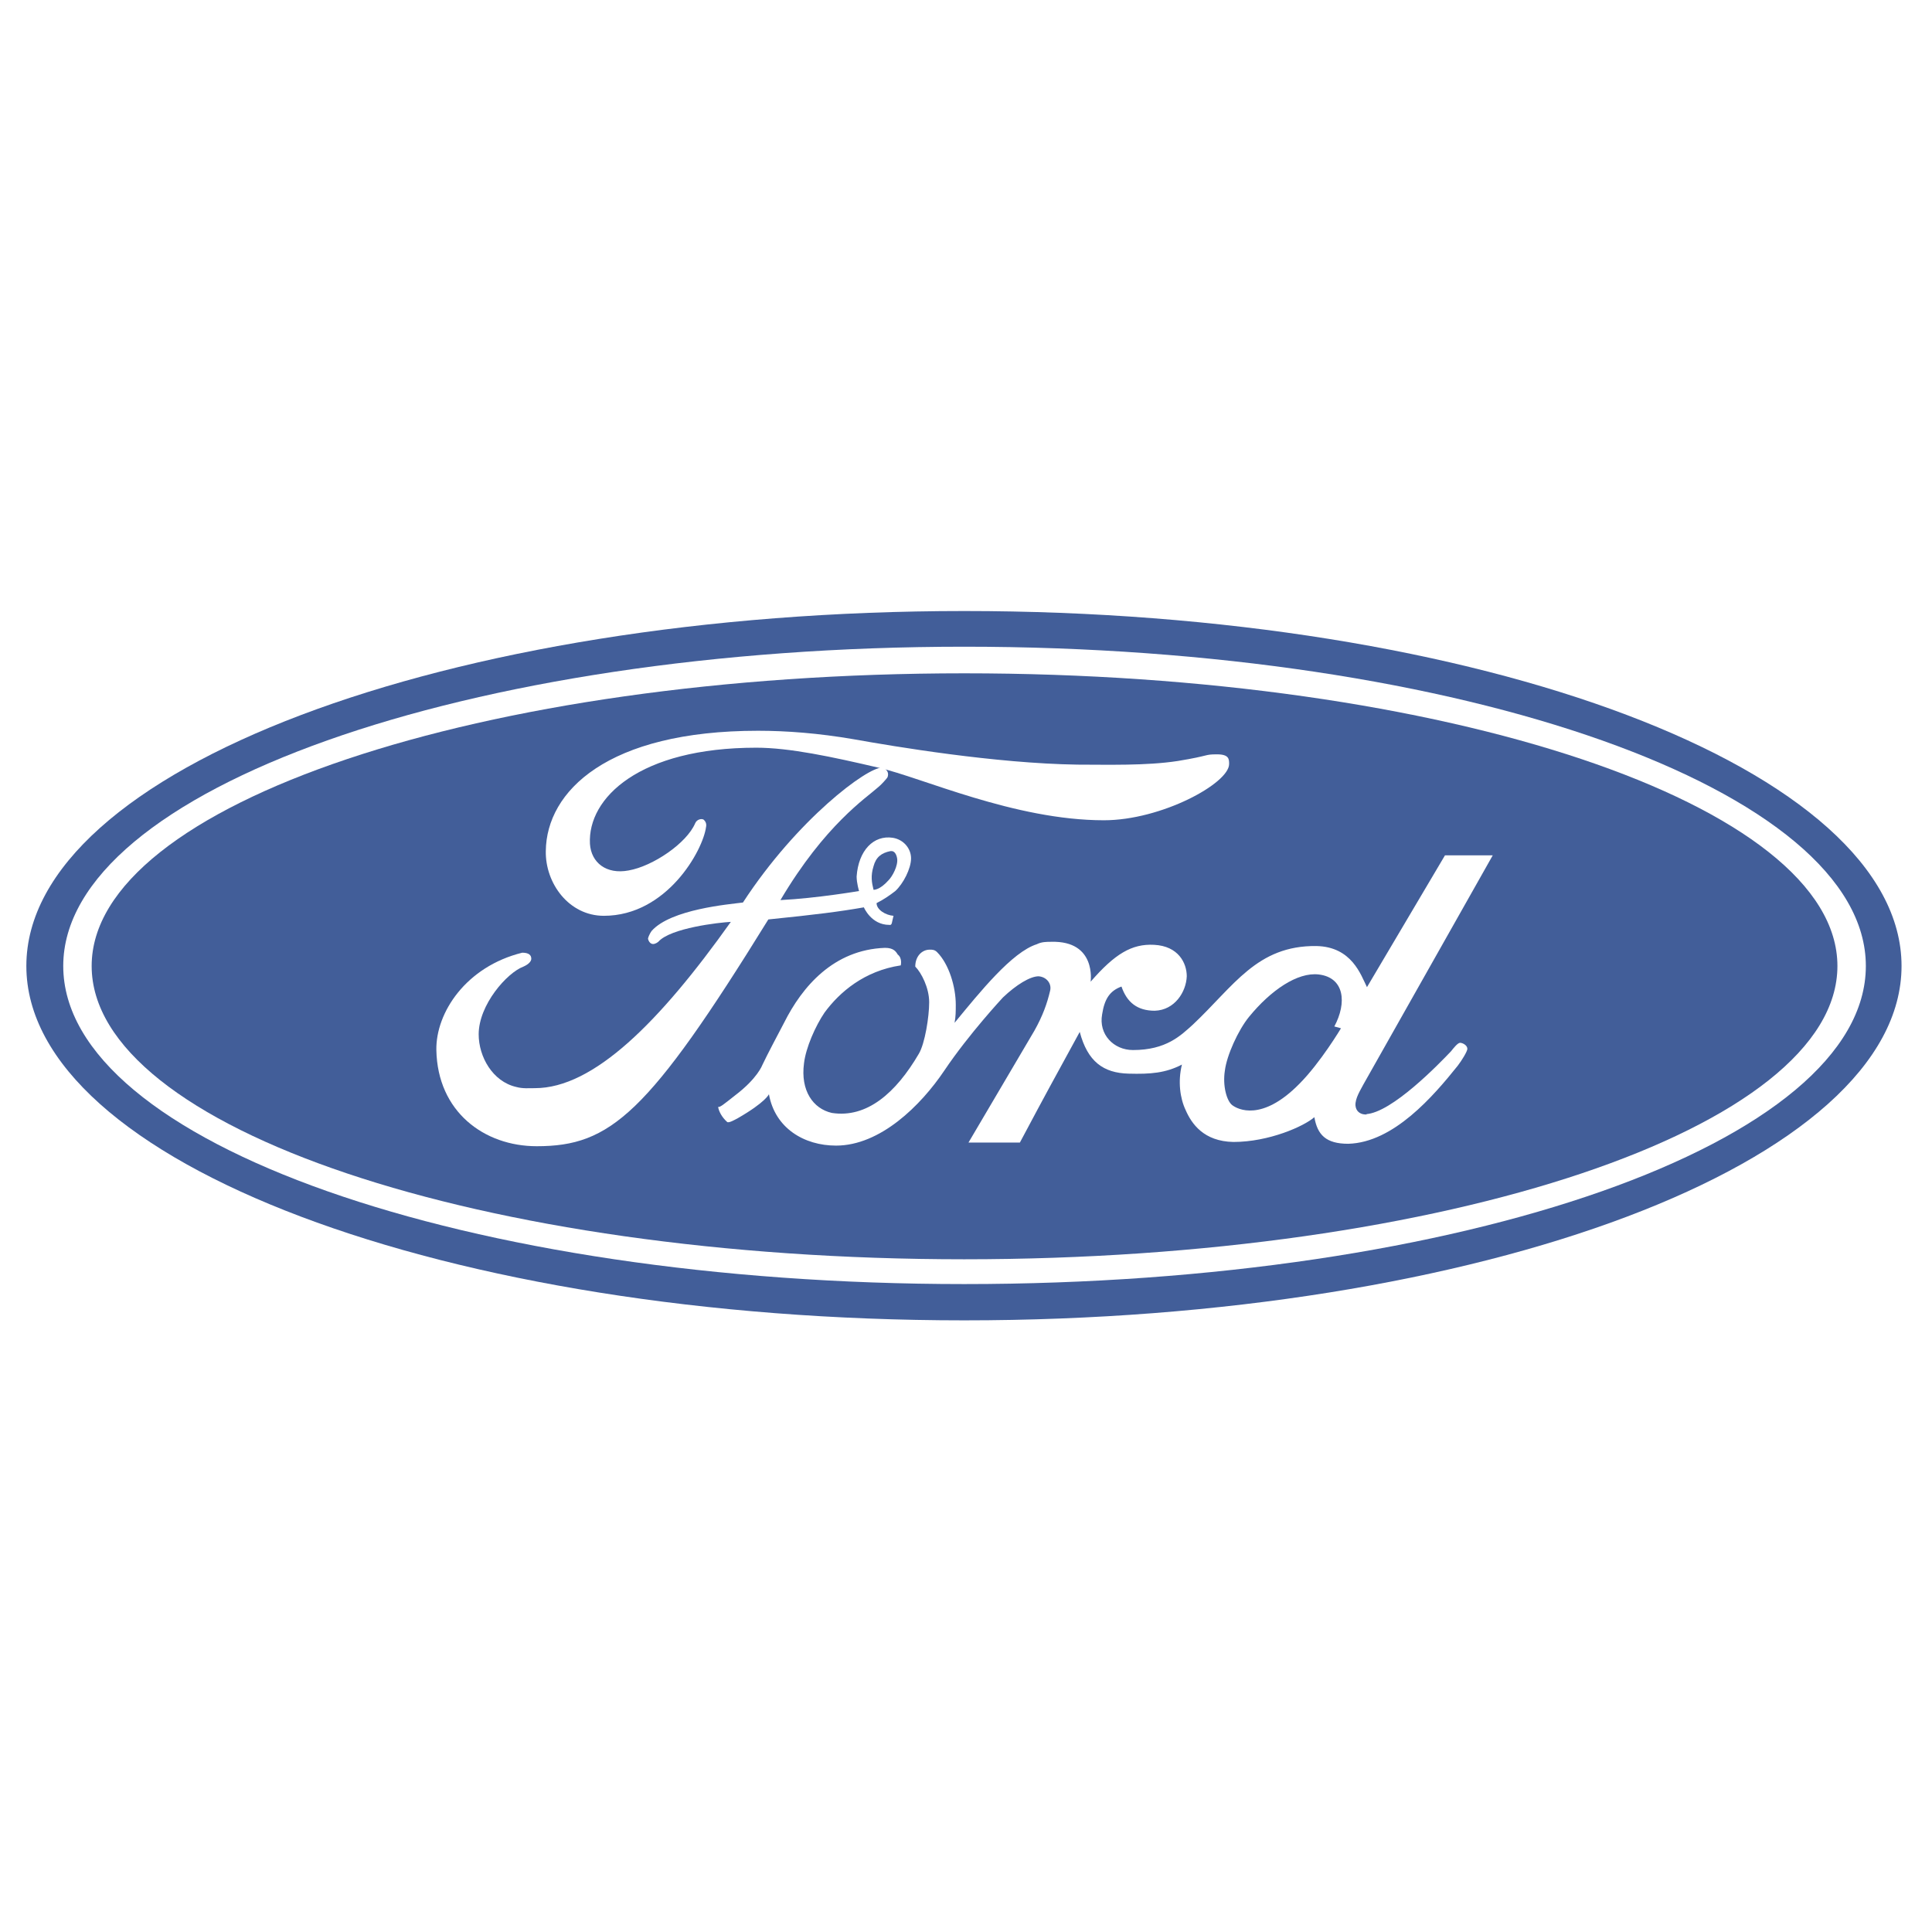
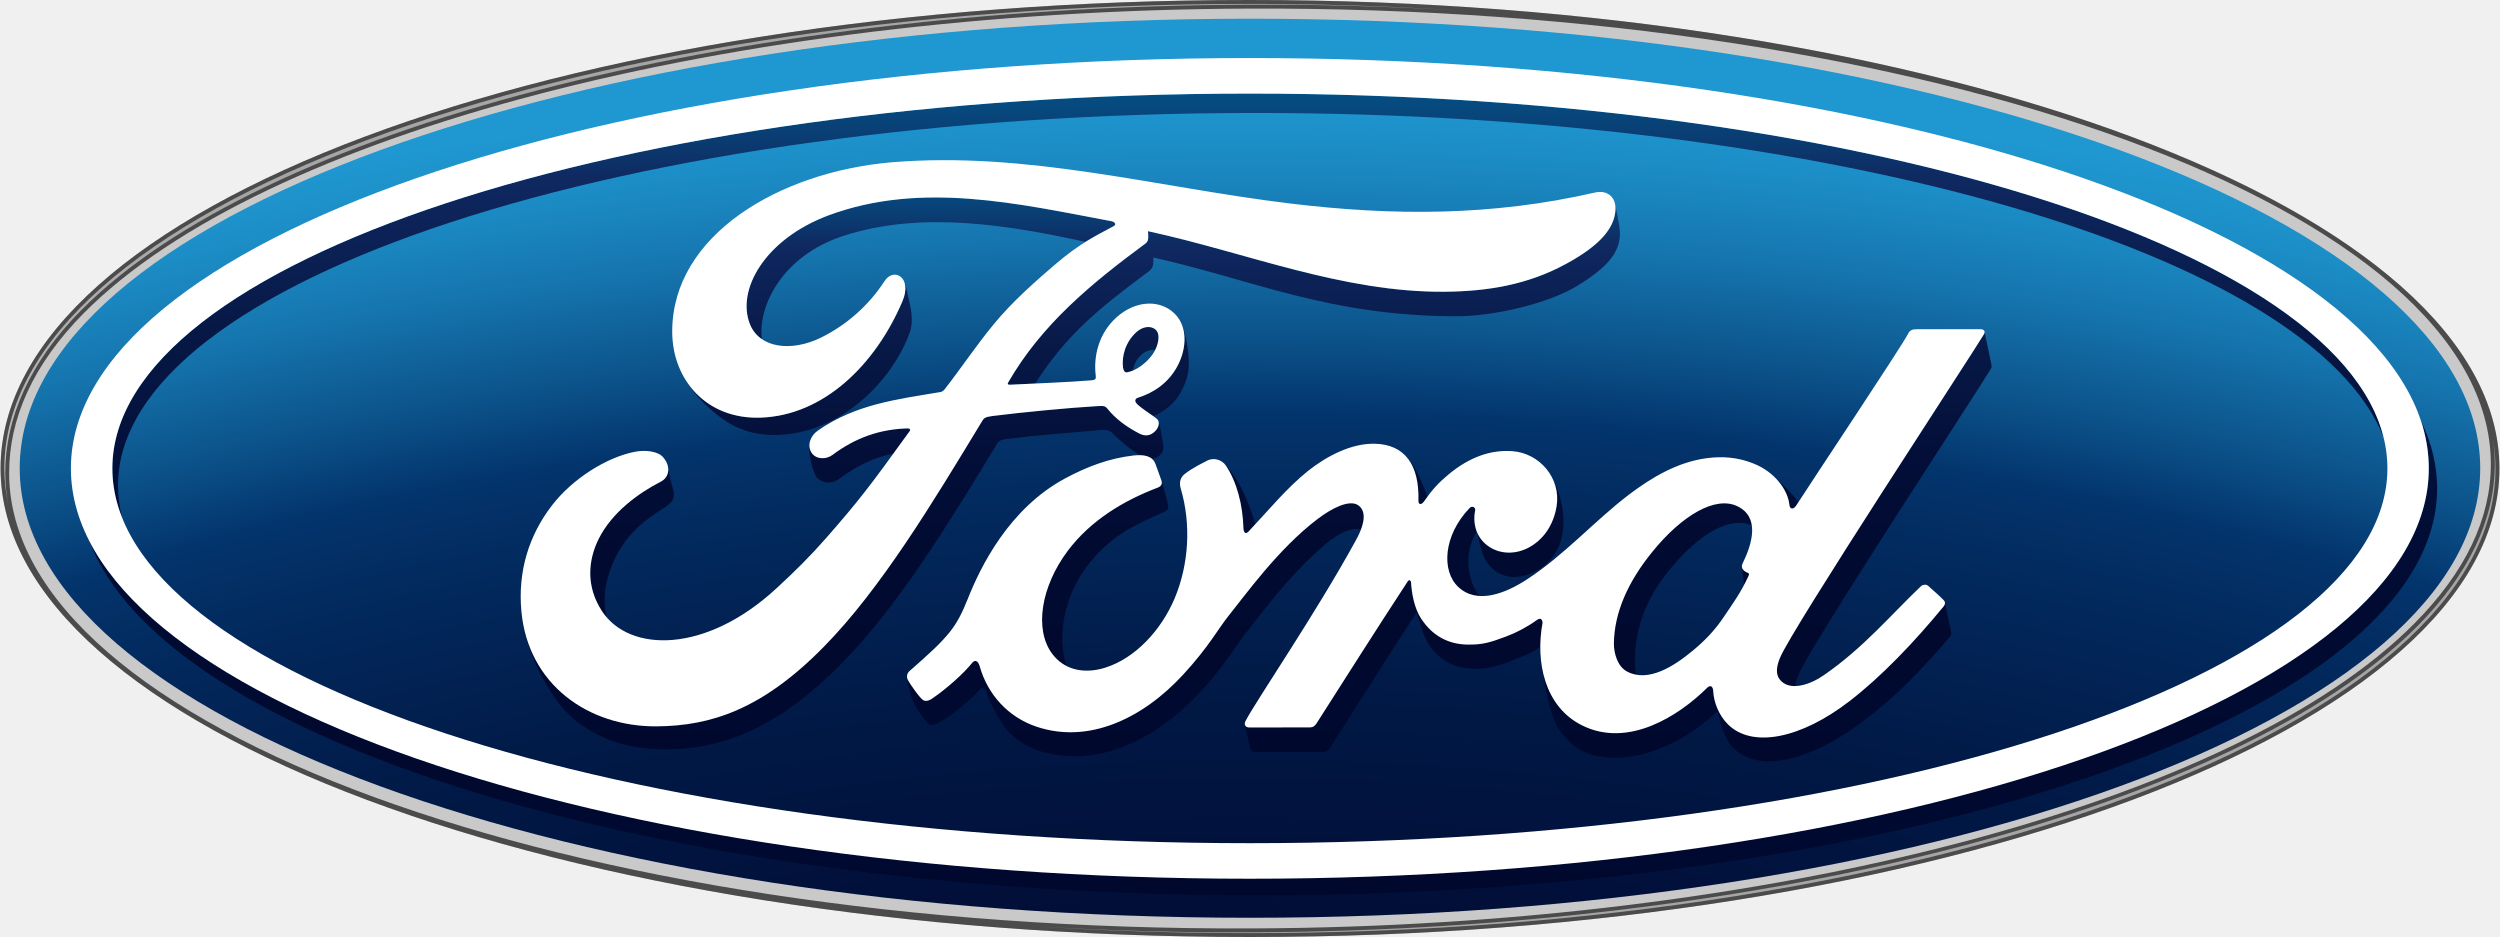
- <svg xmlns="http://www.w3.org/2000/svg" width="2500" height="2500" viewBox="0 0 192.756 192.756" id="ford">
-   <g fill-rule="evenodd" clip-rule="evenodd">
-     <path fill="#fff" d="M0 0h192.756v192.756H0V0z" />
-     <path fill="#425e99" d="M96.203 131.732c51.643 0 93.514-15.808 93.514-35.355 0-19.547-41.871-35.415-93.514-35.415-51.703 0-93.574 15.868-93.574 35.415 0 19.548 41.871 35.355 93.574 35.355z" />
-     <path fill="#fff" d="M96.203 128.112c-49.592 0-89.893-14.118-89.893-31.735 0-17.556 40.301-31.855 89.893-31.855 49.713 0 89.953 14.299 89.953 31.855 0 17.617-40.24 31.735-89.953 31.735z" />
-     <path fill="#425e99" d="M96.203 125.639c48.084 0 87.117-13.092 87.117-29.262 0-16.108-39.033-29.2-87.117-29.2-48.144 0-87.058 13.092-87.058 29.2.001 16.17 38.914 29.262 87.058 29.262z" />
-     <path fill="#fff" d="M119.01 102.229c4.102-3.861 6.393-7.903 12.307-7.843 3.559.06 4.463 2.896 5.066 4.103l7.783-13.152h4.766l-12.91 22.866c-.242.482-.846 1.387-.785 2.111.123 1.146 1.57.845 1.027.845 2.594-.121 7.359-5.068 8.506-6.274.24-.303.664-.845.904-.845.242 0 .725.241.725.603 0 .242-.543 1.146-.965 1.689-2.414 3.017-6.395 7.662-10.92 7.783-2.232 0-3.078-.905-3.379-2.654-1.025.904-4.525 2.473-8.084 2.473-2.957-.06-4.164-1.81-4.766-3.197-.543-1.146-.785-2.835-.363-4.524-1.629.845-3.137.965-5.309.905-2.535-.061-4.104-1.207-4.887-4.164-2.896 5.31-3.018 5.49-5.973 11.041h-5.128l6.576-11.161c.846-1.509 1.268-2.715 1.568-3.981.182-.725-.361-1.389-1.146-1.448-.844 0-2.23.845-3.559 2.111 0 0-3.378 3.62-5.852 7.3-2.354 3.5-6.395 7.481-10.799 7.481-3.198 0-6.094-1.749-6.697-5.128 0 0-.302.784-3.138 2.413-.241.12-.844.482-1.024.362-.544-.482-.845-1.086-.906-1.509.181.061.543-.241 1.689-1.146 2.232-1.689 2.715-3.018 2.715-3.018.542-1.146 1.509-2.956 2.172-4.223 1.811-3.62 4.947-7.3 10.075-7.481.845 0 1.086.362 1.267.664.482.362.302 1.086.302 1.086-3.62.543-6.093 2.654-7.602 4.706-.904 1.327-1.87 3.499-2.051 5.067-.362 2.715.905 4.524 2.775 4.947 3.499.543 6.395-1.991 8.688-5.912.604-1.026 1.026-3.681 1.026-5.129s-.785-2.956-1.388-3.56c0-1.025.663-1.689 1.447-1.689.241 0 .483 0 .724.241 1.207 1.207 1.871 3.5 1.871 5.249 0 .604 0 1.207-.121 1.811 2.534-3.077 5.731-7.059 8.206-7.843.482-.241.965-.241 1.447-.241 4.525-.121 3.922 3.982 3.922 3.982 2.412-2.775 4.102-3.801 6.334-3.681 2.414.121 3.258 1.811 3.258 3.138-.061 1.568-1.205 3.378-3.195 3.438-1.752 0-2.777-.845-3.32-2.413-1.146.423-1.688 1.207-1.93 2.775-.363 1.991 1.146 3.56 3.076 3.56 3.319.001 4.768-1.448 5.975-2.534zM122.629 76.227c0 1.931-6.758 5.611-12.49 5.611-8.928 0-18.219-4.284-22.501-5.249-4.646-1.086-8.869-1.991-12.188-1.991-11.644 0-16.833 5.008-16.591 9.593.121 1.87 1.628 3.077 3.861 2.654 2.414-.422 5.792-2.715 6.637-4.706.181-.422.664-.483.845-.362.362.302.241.724.241.724-.302 2.353-3.922 8.869-10.196 8.869-3.499 0-5.852-3.258-5.792-6.456.06-5.973 6.154-12.006 21.176-12.006 2.835 0 6.033.241 9.533.845 4.041.724 14.116 2.413 22.321 2.534 3.018 0 6.879.121 10.016-.362 3.318-.543 2.594-.664 3.922-.664 1.206 0 1.206.483 1.206.966z" />
-     <path fill="#425e99" d="M131.559 97.222c-2.113-.241-4.768 1.569-6.939 4.224-1.086 1.327-2.232 3.861-2.414 5.369-.24 1.509.182 3.017.725 3.439.543.422 2.957 1.689 6.697-2.111 2.111-2.112 4.162-5.551 4.162-5.551l-.664-.182c1.267-2.352 1.024-4.887-1.567-5.188z" />
-     <path fill="#fff" d="M87.456 90.103c0 .664.904 1.207 1.689 1.268-.181.663-.121.965-.422.905-1.81 0-2.534-1.75-2.534-1.75-2.412.422-4.765.724-9.532 1.207-12.006 19.427-15.746 22.625-23.107 22.625-5.249 0-9.894-3.439-10.015-9.593-.061-3.74 2.956-8.326 8.567-9.714.664 0 .905.242.905.604 0 .242-.241.543-.785.784-1.629.604-4.464 3.801-4.464 6.758 0 2.232 1.388 4.706 3.74 5.248.664.182 1.268.121 1.871.121 5.852 0 12.428-6.576 19.547-16.591-1.146.06-6.033.604-7.24 1.991-.542.422-.904.181-1.025-.302 0-.121.181-.543.363-.785 1.93-2.172 7.722-2.654 9.109-2.835 5.43-8.326 12.428-13.515 13.876-13.454.241 0 .785.362.543.965-.061.121-.664.784-.904.965-1.207 1.086-5.31 3.741-9.774 11.282 3.62-.181 7.843-.905 7.843-.905s-.241-.784-.241-1.448c.181-2.594 1.689-4.163 3.62-3.861 1.087.181 1.81 1.086 1.81 2.051 0 1.026-.784 2.534-1.569 3.258-.544.421-1.148.844-1.871 1.206z" />
-     <path fill="#425e99" d="M87.153 88.775s.604.061 1.508-.965c.362-.362.966-1.448.845-2.172-.061-.362-.241-.784-.663-.724-.906.182-1.449.604-1.69 1.509-.301.965-.18 1.629 0 2.352z" />
-   </g>
+ <svg xmlns="http://www.w3.org/2000/svg" width="2500" height="937" viewBox="6.077 6.461 289.506 108.556" id="ford">
+   <path fill="#C9C9CA" d="M150.824 6.461C70.48 6.461 6.077 30.543 6.077 60.736c0 30.015 64.935 54.281 144.748 54.281 79.818 0 144.758-24.35 144.758-54.281-.002-29.925-64.94-54.275-144.759-54.275m143.873 50.084c.052.265.088.533.134.79-.038-.256-.091-.522-.134-.79" />
+   <radialGradient id="a" cx="-4308.92" cy="1124.903" r="623.715" gradientTransform="matrix(1 0 0 .5079 4458.79 -385.786)" gradientUnits="userSpaceOnUse">
+     <stop offset="0" stop-color="#00082e" />
+     <stop offset=".155" stop-color="#000a30" />
+     <stop offset=".242" stop-color="#010f39" />
+     <stop offset=".312" stop-color="#011946" />
+     <stop offset=".373" stop-color="#02275a" />
+     <stop offset=".414" stop-color="#03346c" />
+     <stop offset=".439" stop-color="#0b4f87" />
+     <stop offset=".48" stop-color="#1676af" />
+     <stop offset=".513" stop-color="#1c8ec7" />
+     <stop offset=".533" stop-color="#1f97d0" />
+     <stop offset="1" stop-color="#1f97d0" />
+   </radialGradient>
+   <path fill="url(#a)" d="M150.829 8.628c-78.746 0-142.534 23.276-142.534 52.08 0 28.79 63.788 52.081 142.534 52.081 78.756 0 142.528-23.291 142.528-52.081 0-28.802-63.773-52.08-142.528-52.08" />
+   <linearGradient id="b" x1="-5277.681" x2="-5274.415" y1="387.685" y2="387.685" gradientTransform="matrix(0 -33.7605 -33.7605 0 13239.004 -178060.938)" gradientUnits="userSpaceOnUse">
+     <stop offset="0" stop-color="#00082e" />
+     <stop offset=".321" stop-color="#010a30" />
+     <stop offset=".501" stop-color="#030f39" />
+     <stop offset=".647" stop-color="#071846" />
+     <stop offset=".773" stop-color="#0d245a" />
+     <stop offset=".809" stop-color="#0f2961" />
+     <stop offset=".839" stop-color="#0b386e" />
+     <stop offset=".896" stop-color="#054e83" />
+     <stop offset=".951" stop-color="#015b90" />
+     <stop offset="1" stop-color="#006094" />
+   </linearGradient>
+   <path fill="url(#b)" d="M151.477 19.549c66.949 0 122.229 16.356 130.674 37.526v-.004C276.51 34.8 219.872 17.304 150.818 17.304c-72.788 0-131.789 19.435-131.789 43.42 0 1.955.395 3.875 1.149 5.762a14.772 14.772 0 0 1-.495-3.771c.002-23.837 59.005-43.166 131.794-43.166z" />
+   <linearGradient id="c" x1="-5277.683" x2="-5274.414" y1="387.647" y2="387.647" gradientTransform="rotate(-90 -82410.73 -95650.249)scale(33.7605)" gradientUnits="userSpaceOnUse">
+     <stop offset="0" stop-color="#00082e" />
+     <stop offset=".321" stop-color="#010a30" />
+     <stop offset=".501" stop-color="#030f39" />
+     <stop offset=".647" stop-color="#071846" />
+     <stop offset=".773" stop-color="#0d245a" />
+     <stop offset=".809" stop-color="#0f2961" />
+     <stop offset=".839" stop-color="#0b386e" />
+     <stop offset=".896" stop-color="#054e83" />
+     <stop offset=".951" stop-color="#015b90" />
+     <stop offset="1" stop-color="#006094" />
+   </linearGradient>
+   <path fill="url(#c)" d="M286.525 55.292a17.43 17.43 0 0 1 .873 5.433c0 26.258-61.147 47.541-136.582 47.541-67.131 0-122.943-16.861-134.426-39.062 8.713 23.075 65.786 40.901 134.971 40.977h.836c75.238-.074 136.166-21.142 136.166-47.138.002-2.637-.627-5.233-1.838-7.751z" />
+   <linearGradient id="d" x1="-5286.4" x2="-5283.136" y1="383.751" y2="383.751" gradientTransform="matrix(0 -23.7353 -23.7353 0 9283.99 -125376.773)" gradientUnits="userSpaceOnUse">
+     <stop offset="0" stop-color="#00082e" />
+     <stop offset=".321" stop-color="#010a30" />
+     <stop offset=".501" stop-color="#030f39" />
+     <stop offset=".647" stop-color="#071846" />
+     <stop offset=".773" stop-color="#0d245a" />
+     <stop offset=".809" stop-color="#0f2961" />
+     <stop offset=".839" stop-color="#0b386e" />
+     <stop offset=".896" stop-color="#054e83" />
+     <stop offset=".951" stop-color="#015b90" />
+     <stop offset="1" stop-color="#006094" />
+   </linearGradient>
+   <path fill="url(#d)" d="M177.1 68.042c-.301-.764-.357-1.622-.184-2.475.061-.303-.33-.575-.65-.246-3.059 3.189-3.287 7.314-1.283 9.166.715.666 1.539.965 2.416 1.021-1.305-1.656-1.922-4.903-.299-7.466z" />
+   <linearGradient id="e" x1="-5286.465" x2="-5283.215" y1="382.766" y2="382.766" gradientTransform="matrix(0 -23.6812 -23.6812 0 9272.605 -125092.438)" gradientUnits="userSpaceOnUse">
+     <stop offset="0" stop-color="#00082e" />
+     <stop offset=".321" stop-color="#010a30" />
+     <stop offset=".501" stop-color="#030f39" />
+     <stop offset=".647" stop-color="#071846" />
+     <stop offset=".773" stop-color="#0d245a" />
+     <stop offset=".809" stop-color="#0f2961" />
+     <stop offset=".839" stop-color="#0b386e" />
+     <stop offset=".896" stop-color="#054e83" />
+     <stop offset=".951" stop-color="#015b90" />
+     <stop offset="1" stop-color="#006094" />
+   </linearGradient>
+   <path fill="url(#e)" d="M208.088 74.182h.004c.156-.302.312-.621.479-.963.127-.263.064-.337-.045-.381-.314-.113-.639-.354-.684-.603-.021-.045-.023-.088-.027-.139l.004.027c.04.481.167 1.387.269 2.059z" />
+   <linearGradient id="f" x1="-5286.456" x2="-5283.222" y1="382.627" y2="382.627" gradientTransform="matrix(0 -23.681 -23.681 0 9273.978 -125091.39)" gradientUnits="userSpaceOnUse">
+     <stop offset="0" stop-color="#00082e" />
+     <stop offset=".321" stop-color="#010a30" />
+     <stop offset=".501" stop-color="#030f39" />
+     <stop offset=".647" stop-color="#071846" />
+     <stop offset=".773" stop-color="#0d245a" />
+     <stop offset=".809" stop-color="#0f2961" />
+     <stop offset=".839" stop-color="#0b386e" />
+     <stop offset=".896" stop-color="#054e83" />
+     <stop offset=".951" stop-color="#015b90" />
+     <stop offset="1" stop-color="#006094" />
+   </linearGradient>
+   <path fill="url(#f)" d="M211.562 61.693c1.021.979 1.644 2.166 1.76 3.258.045.517.439.574.761.123.084-.123.18-.276.293-.448-.088-.125-.185-.245-.275-.363a28.27 28.27 0 0 0-2.539-2.57z" />
+   <linearGradient id="g" x1="-5286.457" x2="-5283.18" y1="383.887" y2="383.887" gradientTransform="matrix(0 -23.6962 -23.6962 0 9266.934 -125171.258)" gradientUnits="userSpaceOnUse">
+     <stop offset="0" stop-color="#00082e" />
+     <stop offset=".321" stop-color="#010a30" />
+     <stop offset=".501" stop-color="#030f39" />
+     <stop offset=".647" stop-color="#071846" />
+     <stop offset=".773" stop-color="#0d245a" />
+     <stop offset=".809" stop-color="#0f2961" />
+     <stop offset=".839" stop-color="#0b386e" />
+     <stop offset=".896" stop-color="#054e83" />
+     <stop offset=".951" stop-color="#015b90" />
+     <stop offset="1" stop-color="#006094" />
+   </linearGradient>
+   <path fill="url(#g)" d="M169.193 59.684c.82 1.121 1.203 2.722 1.146 4.771-.014.531.373.496.625.134.144-.201.271-.379.404-.562v-.016c-.598-1.837-1.516-3.641-2.175-4.327z" />
+   <linearGradient id="h" x1="-5286.429" x2="-5283.167" y1="382.995" y2="382.995" gradientTransform="matrix(0 -23.7124 -23.7124 0 9282.72 -125256.414)" gradientUnits="userSpaceOnUse">
+     <stop offset="0" stop-color="#00082e" />
+     <stop offset=".321" stop-color="#010a30" />
+     <stop offset=".501" stop-color="#030f39" />
+     <stop offset=".647" stop-color="#071846" />
+     <stop offset=".773" stop-color="#0d245a" />
+     <stop offset=".809" stop-color="#0f2961" />
+     <stop offset=".839" stop-color="#0b386e" />
+     <stop offset=".896" stop-color="#054e83" />
+     <stop offset=".951" stop-color="#015b90" />
+     <stop offset="1" stop-color="#006094" />
+   </linearGradient>
+   <path fill="url(#h)" d="M207.281 65.104c-2.522-1.211-6.37 1.01-9.852 5.295-2.854 3.504-4.392 7.067-4.445 10.541-.022 1.238.447 2.768 1.537 3.326a3.33 3.33 0 0 0 1.09.377 5.543 5.543 0 0 1-.19-1.396c-.043-3.585 1.071-7.165 3.932-10.674 3.457-4.264 7.094-6.389 9.619-5.215-.13-.938-.618-1.747-1.691-2.254z" />
+   <linearGradient id="i" x1="-5286.497" x2="-5283.231" y1="384.929" y2="384.929" gradientTransform="matrix(0 -23.6585 -23.6585 0 9240.934 -124973.14)" gradientUnits="userSpaceOnUse">
+     <stop offset="0" stop-color="#00082e" />
+     <stop offset=".321" stop-color="#010a30" />
+     <stop offset=".501" stop-color="#030f39" />
+     <stop offset=".647" stop-color="#071846" />
+     <stop offset=".773" stop-color="#0d245a" />
+     <stop offset=".809" stop-color="#0f2961" />
+     <stop offset=".839" stop-color="#0b386e" />
+     <stop offset=".896" stop-color="#054e83" />
+     <stop offset=".951" stop-color="#015b90" />
+     <stop offset="1" stop-color="#006094" />
+   </linearGradient>
+   <path fill="url(#i)" d="M131.846 72.206c2.658-3.604 5.652-4.967 9.066-6.442.45-.197.504-.451.418-.849-.146-.68-.62-2.368-.765-2.774.108.371.012.655-.432.82-3.874 1.471-7.758 3.755-10.445 7.354-3.048 4.084-3.865 8.996-1.829 11.826.485.662 1.063 1.153 1.701 1.473-1.097-3.38-.296-7.912 2.286-11.408z" />
+   <linearGradient id="j" x1="-5286.463" x2="-5283.195" y1="383.964" y2="383.964" gradientTransform="matrix(0 -23.6866 -23.6866 0 9262.28 -125120.828)" gradientUnits="userSpaceOnUse">
+     <stop offset="0" stop-color="#00082e" />
+     <stop offset=".321" stop-color="#010a30" />
+     <stop offset=".501" stop-color="#030f39" />
+     <stop offset=".647" stop-color="#071846" />
+     <stop offset=".773" stop-color="#0d245a" />
+     <stop offset=".809" stop-color="#0f2961" />
+     <stop offset=".839" stop-color="#0b386e" />
+     <stop offset=".896" stop-color="#054e83" />
+     <stop offset=".951" stop-color="#015b90" />
+     <stop offset="1" stop-color="#006094" />
+   </linearGradient>
+   <path fill="url(#j)" d="M151.348 93.582c2.619 0 5.838 0 8.016-.013.324-.018.555-.201.725-.443 3.255-5.1 6.73-10.633 10.056-15.737.729 2.575 1.104 3.773 2.461 4.986 1.381 1.233 2.658 1.557 4.537 1.573 1.707.021 3.389-.661 5.391-1.492a12.36 12.36 0 0 0 1.937-1.039c0-.946.096-1.897.264-2.805.014-.098-.082-.727-.619-.354a15.246 15.246 0 0 1-3.621 1.947c-1.844.688-2.703.946-4.41.93-2.147-.017-4.082-.93-5.442-3.054-.761-1.147-1.076-2.896-1.148-4.18-.01-.141-.194-.391-.396-.067-3.609 5.516-6.979 10.846-10.561 16.447-.187.264-.349.436-.72.448-2.213 0-4.637-.006-7.074.008-.255 0-.438-.117-.491-.295.191.855.504 2.404.586 2.766.054.245.237.374.509.374z" />
+   <linearGradient id="k" x1="-5286.21" x2="-5282.945" y1="382.868" y2="382.868" gradientTransform="matrix(0 -23.8873 -23.8873 0 9354.098 -126175.594)" gradientUnits="userSpaceOnUse">
+     <stop offset="0" stop-color="#00082e" />
+     <stop offset=".321" stop-color="#010a30" />
+     <stop offset=".501" stop-color="#030f39" />
+     <stop offset=".647" stop-color="#071846" />
+     <stop offset=".773" stop-color="#0d245a" />
+     <stop offset=".809" stop-color="#0f2961" />
+     <stop offset=".839" stop-color="#0b386e" />
+     <stop offset=".896" stop-color="#054e83" />
+     <stop offset=".951" stop-color="#015b90" />
+     <stop offset="1" stop-color="#006094" />
+   </linearGradient>
+   <path fill="url(#k)" d="M186.389 90.531c.604 1.16 1.959 2.462 2.781 2.871 4.694 2.313 11.396-.309 15.701-4.447.043-.057.053-.061.114-.128.197.743.439 1.646.474 1.771.293.961.754 1.834 1.157 2.297 2.945 3.328 9.197 1.813 15.705-3.223 3.638-2.812 6.334-5.636 9.638-9.479.133-.16.121-.396.047-.756-.189-.836-.486-2.348-.652-3.108a.619.619 0 0 1-.127.35c-3.449 4.205-7.262 8.18-10.908 10.992-5.67 4.393-11.33 5.508-14.127 2.692-1.047-1.047-1.619-2.543-1.688-3.812-.034-.688-.383-.72-.713-.397-3.342 3.311-9.151 6.977-14.446 4.365-2.73-1.348-4.154-3.877-4.666-6.66.004.029.014.064.021.095.327 1.972.756 4.819 1.689 6.577z" />
+   <linearGradient id="l" x1="-5286.288" x2="-5283.023" y1="383.603" y2="383.603" gradientTransform="matrix(0 -23.8273 -23.8273 0 9322.35 -125860.21)" gradientUnits="userSpaceOnUse">
+     <stop offset="0" stop-color="#00082e" />
+     <stop offset=".321" stop-color="#010a30" />
+     <stop offset=".501" stop-color="#030f39" />
+     <stop offset=".647" stop-color="#071846" />
+     <stop offset=".773" stop-color="#0d245a" />
+     <stop offset=".809" stop-color="#0f2961" />
+     <stop offset=".839" stop-color="#0b386e" />
+     <stop offset=".896" stop-color="#054e83" />
+     <stop offset=".951" stop-color="#015b90" />
+     <stop offset="1" stop-color="#006094" />
+   </linearGradient>
+   <path fill="url(#l)" d="M184.053 72.573c1.742-.943 3.272-2.943 3.082-6.188-.101-1.615-.568-3.279-1.324-4.621.514.979.729 2.119.547 3.32-.334 2.094-1.469 3.94-3.398 4.896-1.635.801-3.545.66-4.883-.533a3.87 3.87 0 0 1-.936-1.322c.344 1.582.645 2.745 1.057 3.368 1.261 1.902 3.445 2.382 5.855 1.08z" />
+   <linearGradient id="m" x1="-5286.492" x2="-5283.226" y1="382.286" y2="382.286" gradientTransform="matrix(0 -23.6646 -23.6646 0 9270.94 -125005.188)" gradientUnits="userSpaceOnUse">
+     <stop offset="0" stop-color="#00082e" />
+     <stop offset=".321" stop-color="#010a30" />
+     <stop offset=".501" stop-color="#030f39" />
+     <stop offset=".647" stop-color="#071846" />
+     <stop offset=".773" stop-color="#0d245a" />
+     <stop offset=".809" stop-color="#0f2961" />
+     <stop offset=".839" stop-color="#0b386e" />
+     <stop offset=".896" stop-color="#054e83" />
+     <stop offset=".951" stop-color="#015b90" />
+     <stop offset="1" stop-color="#006094" />
+   </linearGradient>
+   <path fill="url(#m)" d="M235.865 45.17c-1.098 1.901-22.301 34.182-23.641 37.521-.424 1.057-.474 1.865-.043 2.447.438.586 1.076.809 1.801.797.074-.408.229-.867.422-1.352 1.34-3.351 21.197-33.526 22.287-35.436.09-.163.058-.346.029-.468-.064-.303-.73-3.511-.795-3.812a.435.435 0 0 1-.06.303z" />
+   <linearGradient id="n" x1="-5286.46" x2="-5283.189" y1="384.488" y2="384.488" gradientTransform="matrix(0 -23.6911 -23.6911 0 9258.602 -125144.477)" gradientUnits="userSpaceOnUse">
+     <stop offset="0" stop-color="#00082e" />
+     <stop offset=".321" stop-color="#010a30" />
+     <stop offset=".501" stop-color="#030f39" />
+     <stop offset=".647" stop-color="#071846" />
+     <stop offset=".773" stop-color="#0d245a" />
+     <stop offset=".809" stop-color="#0f2961" />
+     <stop offset=".839" stop-color="#0b386e" />
+     <stop offset=".896" stop-color="#054e83" />
+     <stop offset=".951" stop-color="#015b90" />
+     <stop offset="1" stop-color="#006094" />
+   </linearGradient>
+   <path fill="url(#n)" d="M147.864 60.193c.062.067.111.134.165.201 1.276 1.899 1.972 4.572 2.042 7.333.076.582.325.596.607.297.258-.262.51-.541.758-.81-.373-1.483-.951-2.817-1.546-4.104-.222-.464-1.19-2.128-2.026-2.917z" />
+   <linearGradient id="o" x1="-5286.469" x2="-5283.205" y1="384.837" y2="384.837" gradientTransform="scale(23.6823 -23.6823)rotate(90 -2445.852 2836.5)" gradientUnits="userSpaceOnUse">
+     <stop offset="0" stop-color="#00082e" />
+     <stop offset=".321" stop-color="#010a30" />
+     <stop offset=".501" stop-color="#030f39" />
+     <stop offset=".647" stop-color="#071846" />
+     <stop offset=".773" stop-color="#0d245a" />
+     <stop offset=".809" stop-color="#0f2961" />
+     <stop offset=".839" stop-color="#0b386e" />
+     <stop offset=".896" stop-color="#054e83" />
+     <stop offset=".951" stop-color="#015b90" />
+     <stop offset="1" stop-color="#006094" />
+   </linearGradient>
+   <path fill="url(#o)" d="M113.646 90.365c.386.195.785.018.977-.09 1.293-.662 3.811-2.598 4.896-3.949.329-.307.645-.098.75.229.453 1.436 1.117 2.543 1.861 3.721.81 1.312 2.438 2.672 4.547 3.25 2.729.765 5.674.9 9.545-.578 3.104-1.188 6.357-3.608 8.858-6.327 3.002-3.259 4.088-5.347 5.225-6.771 1.947-2.41 4.978-6.679 9.226-10.303 1.486-1.271 3.113-2.095 4.134-1.695.614-1.582.323-2.455-.33-2.875-.994-.647-2.982.324-4.66 1.604-4.574 3.464-8.417 8.86-10.363 11.274-1.148 1.42-2.23 3.515-5.228 6.771-4.713 5.116-10.962 8.057-16.99 6.026-3.29-1.106-5.671-3.752-6.577-7.002-.182-.627-.533-.803-.875-.389-.973 1.217-2.964 3.004-4.627 4.129-.182.131-.632.397-1.018.205-.348-.158-1.583-1.902-1.825-2.404a.487.487 0 0 1-.061-.168v.022c.434 2.146.488 2.396 1.075 3.388.665 1.094 1.313 1.87 1.46 1.932z" />
+   <linearGradient id="p" x1="-5286.495" x2="-5283.226" y1="386.54" y2="386.54" gradientTransform="matrix(0 -23.6627 -23.6627 0 9225.805 -124995.203)" gradientUnits="userSpaceOnUse">
+     <stop offset="0" stop-color="#00082e" />
+     <stop offset=".321" stop-color="#010a30" />
+     <stop offset=".501" stop-color="#030f39" />
+     <stop offset=".647" stop-color="#071846" />
+     <stop offset=".773" stop-color="#0d245a" />
+     <stop offset=".809" stop-color="#0f2961" />
+     <stop offset=".839" stop-color="#0b386e" />
+     <stop offset=".896" stop-color="#054e83" />
+     <stop offset=".951" stop-color="#015b90" />
+     <stop offset="1" stop-color="#006094" />
+   </linearGradient>
+   <path fill="url(#p)" d="M77.297 71.087c1.522-3.069 3.664-4.534 5.77-5.866.906-.574 1.308-1.13.769-2.625-.153-.427-.239-1.195-.409-1.875.054.664-.274 1.235-.861 1.541-2.572 1.312-5.668 3.561-7.196 6.629-1.242 2.5-1.494 5.525.398 8.399.159.229.331.461.521.674h.002c-.608-2.386.046-4.956 1.006-6.877z" />
+   <linearGradient id="q" x1="-5286.219" x2="-5282.95" y1="385.616" y2="385.616" gradientTransform="matrix(0 -23.8868 -23.8868 0 9324.986 -126172.875)" gradientUnits="userSpaceOnUse">
+     <stop offset="0" stop-color="#00082e" />
+     <stop offset=".321" stop-color="#010a30" />
+     <stop offset=".501" stop-color="#030f39" />
+     <stop offset=".647" stop-color="#071846" />
+     <stop offset=".773" stop-color="#0d245a" />
+     <stop offset=".809" stop-color="#0f2961" />
+     <stop offset=".839" stop-color="#0b386e" />
+     <stop offset=".896" stop-color="#054e83" />
+     <stop offset=".951" stop-color="#015b90" />
+     <stop offset="1" stop-color="#006094" />
+   </linearGradient>
+   <path fill="url(#q)" d="M103.631 33.82c9.351-3.084 19.775-1.134 28.148.658 1.171-.731 2.196-1.236 3.223-1.799.511-.268-.061-.587-.22-.587-10.809-2.029-22.042-4.661-32.773-.687-7.438 2.776-10.697 8.673-9.124 12.61.3.751.779 1.335 1.404 1.75-.525-3.631 2.197-9.581 9.342-11.945z" />
+   <linearGradient id="r" x1="-5286.477" x2="-5283.209" y1="385.825" y2="385.825" gradientTransform="matrix(0 -23.6757 -23.6757 0 9238.438 -125063.516)" gradientUnits="userSpaceOnUse">
+     <stop offset="0" stop-color="#00082e" />
+     <stop offset=".321" stop-color="#010a30" />
+     <stop offset=".501" stop-color="#030f39" />
+     <stop offset=".647" stop-color="#071846" />
+     <stop offset=".773" stop-color="#0d245a" />
+     <stop offset=".809" stop-color="#0f2961" />
+     <stop offset=".839" stop-color="#0b386e" />
+     <stop offset=".896" stop-color="#054e83" />
+     <stop offset=".951" stop-color="#015b90" />
+     <stop offset="1" stop-color="#006094" />
+   </linearGradient>
+   <path fill="url(#r)" d="M73.215 90.338c3.065 2.16 6.083 2.876 9.604 2.938 7.152.125 13.685-2.828 20.613-9.858 6.651-6.75 12.408-16.183 18.085-25.531.188-.329.389-.476 1.34-.6 3.562-.439 6.753-.643 9.899-.938.938-.088 1.651-.174 1.995.166 1.136 1.137 2.458 2.176 3.332 2.684.581.007 1.069.135 1.41.44.367-.048.702-.252.919-.463.408-.399.424-.866.357-1.262-.141-.777-.351-2.308-.6-2.752.172.338.061.816-.278 1.199-.249.284-.638.553-1.133.547-.409-.01-.651-.15-1.165-.432-1.061-.567-2.371-1.506-3.252-2.615-.297-.372-.45-.382-1.2-.34-3.364.196-8.613.7-12.172 1.147-.858.107-.986.268-1.165.562-5.671 9.354-11.725 19.437-18.373 26.188-7.129 7.24-13.059 9.141-19.349 9.19-7.259.051-13.718-4.062-15.356-11.289v.004c.885 4.038 3.486 8.896 6.489 11.015z" />
+   <linearGradient id="s" x1="-5286.366" x2="-5283.099" y1="385.807" y2="385.807" gradientTransform="matrix(0 -23.7655 -23.7655 0 9274.508 -125535.422)" gradientUnits="userSpaceOnUse">
+     <stop offset="0" stop-color="#00082e" />
+     <stop offset=".321" stop-color="#010a30" />
+     <stop offset=".501" stop-color="#030f39" />
+     <stop offset=".647" stop-color="#071846" />
+     <stop offset=".773" stop-color="#0d245a" />
+     <stop offset=".809" stop-color="#0f2961" />
+     <stop offset=".839" stop-color="#0b386e" />
+     <stop offset=".896" stop-color="#054e83" />
+     <stop offset=".951" stop-color="#015b90" />
+     <stop offset="1" stop-color="#006094" />
+   </linearGradient>
+   <path fill="url(#s)" d="M100.032 58.915a1.537 1.537 0 0 1-.252-.813c-.074 1.212.415 2.994.807 3.589.431.664 1.644.99 2.604.274 2.17-1.598 4.129-2.529 6.321-2.944.563-.771 1.171-1.625 1.867-2.585.061-.075.077-.175.051-.225-.039-.087-.109-.112-.25-.118-3.213.089-6.021 1.05-8.741 3.083-.783.572-1.913.491-2.407-.261z" />
+   <linearGradient id="t" x1="-5286.496" x2="-5283.224" y1="384.222" y2="384.222" gradientTransform="matrix(0 -23.6632 -23.6632 0 9250.164 -124997.836)" gradientUnits="userSpaceOnUse">
+     <stop offset="0" stop-color="#00082e" />
+     <stop offset=".321" stop-color="#010a30" />
+     <stop offset=".501" stop-color="#030f39" />
+     <stop offset=".647" stop-color="#071846" />
+     <stop offset=".773" stop-color="#0d245a" />
+     <stop offset=".809" stop-color="#0f2961" />
+     <stop offset=".839" stop-color="#0b386e" />
+     <stop offset=".896" stop-color="#054e83" />
+     <stop offset=".951" stop-color="#015b90" />
+     <stop offset="1" stop-color="#006094" />
+   </linearGradient>
+   <path fill="url(#t)" d="M187.492 37.01c-4.495 2.467-9.192 3.212-14.104 3.255-11.875.097-22.938-4.53-34.382-7.016.016.499.146 1.098-.274 1.414-6.338 4.674-12.069 9.425-15.909 16.092-.127.156-.057.3.166.284 1.012-.046 1.991-.092 2.956-.145 3.497-5.478 7.238-8.618 12.95-12.834.428-.324.855-.549.715-1.768 11.48 2.549 20.21 6.771 35.035 6.81 4.424.015 10.662-1.46 14.018-3.479 3.857-2.32 4.883-4.026 5.021-5.829.045-.563-.104-1.399-.195-1.83-.131-.611-.217-1.391-.391-1.971.059.236.086.503.064.796-.117 2.074-1.721 4.067-5.67 6.221z" />
+   <linearGradient id="u" x1="-5286.426" x2="-5283.16" y1="384.837" y2="384.837" gradientTransform="matrix(0 -23.7167 -23.7167 0 9265.193 -125278.984)" gradientUnits="userSpaceOnUse">
+     <stop offset="0" stop-color="#00082e" />
+     <stop offset=".321" stop-color="#010a30" />
+     <stop offset=".501" stop-color="#030f39" />
+     <stop offset=".647" stop-color="#071846" />
+     <stop offset=".773" stop-color="#0d245a" />
+     <stop offset=".809" stop-color="#0f2961" />
+     <stop offset=".839" stop-color="#0b386e" />
+     <stop offset=".896" stop-color="#054e83" />
+     <stop offset=".951" stop-color="#015b90" />
+     <stop offset="1" stop-color="#006094" />
+   </linearGradient>
+   <path fill="url(#u)" d="M137.89 44.749c-.141.134-.3.271-.457.415-1.133 1.173-1.478 2.726-1.312 3.901.093.478.277.571.495.53a4.02 4.02 0 0 0 .657-.206c.08-.647.351-1.275 1.005-1.851.473-.418 1.066-.612 1.573-.528.437-.866.562-1.908.029-2.373-.512-.442-1.329-.359-1.99.112z" />
+   <linearGradient id="v" x1="-5286.49" x2="-5283.222" y1="384.738" y2="384.738" gradientTransform="matrix(0 -23.666 -23.666 0 9245.885 -125012.54)" gradientUnits="userSpaceOnUse">
+     <stop offset="0" stop-color="#00082e" />
+     <stop offset=".321" stop-color="#010a30" />
+     <stop offset=".501" stop-color="#030f39" />
+     <stop offset=".647" stop-color="#071846" />
+     <stop offset=".773" stop-color="#0d245a" />
+     <stop offset=".809" stop-color="#0f2961" />
+     <stop offset=".839" stop-color="#0b386e" />
+     <stop offset=".896" stop-color="#054e83" />
+     <stop offset=".951" stop-color="#015b90" />
+     <stop offset="1" stop-color="#006094" />
+   </linearGradient>
+   <path fill="url(#v)" d="M142.457 48.813c-1.089 2.083-2.885 3.193-4.608 3.732 0 0-.361.082-.307.412.042.37 1.264 1.144 2.027 1.687.111-.03.277-.091.277-.091.884-.351 2.358-1.25 3.21-3.115.546-1.203.843-2.147.606-4.212-.172-1.44-.463-2.742-.849-3.415.745 1.509.448 3.446-.356 5.002z" />
+   <linearGradient id="w" x1="-5286.489" x2="-5283.214" y1="385.976" y2="385.976" gradientTransform="matrix(0 -23.6715 -23.6715 0 9235.084 -125041.438)" gradientUnits="userSpaceOnUse">
+     <stop offset="0" stop-color="#00082e" />
+     <stop offset=".321" stop-color="#010a30" />
+     <stop offset=".501" stop-color="#030f39" />
+     <stop offset=".647" stop-color="#071846" />
+     <stop offset=".773" stop-color="#0d245a" />
+     <stop offset=".809" stop-color="#0f2961" />
+     <stop offset=".839" stop-color="#0b386e" />
+     <stop offset=".896" stop-color="#054e83" />
+     <stop offset=".951" stop-color="#015b90" />
+     <stop offset="1" stop-color="#006094" />
+   </linearGradient>
+   <path fill="url(#w)" d="M110.553 41.375c-3.14 7.382-9.14 13.237-16.448 13.479-4.087.137-7.215-1.79-8.878-4.729 1.215 2.194 3.271 4.118 5.103 5.271 1.583.986 3.536 1.535 5.77 1.46 7.615-.26 13.385-6.536 15.299-11.838.511-1.43.112-2.962-.124-3.998-.096-.396-.227-1.299-.517-1.942h-.003c.216.531.216 1.313-.202 2.297z" />
+   <path fill="#4B4B4B" d="M150.824 6.461C70.48 6.461 6.077 30.543 6.077 60.736c0 30.015 64.935 54.281 144.748 54.281 79.818 0 144.758-24.35 144.758-54.281-.002-29.925-64.94-54.275-144.759-54.275M7.069 61.335c-.029-6.352 2.771-12.663 8.658-18.604C36.449 21.828 90.745 7.7 150.584 7.456c79.27-.33 143.866 23.306 144.004 52.688.028 6.354-2.938 12.581-8.826 18.517-20.725 20.907-74.854 35.124-134.688 35.362-79.269.331-143.871-23.302-144.005-52.688m287.628-4.79c.052.265.088.533.134.79-.038-.256-.091-.522-.134-.79" />
+   <linearGradient id="x" x1="-5275.769" x2="-5272.503" y1="394.509" y2="394.509" gradientTransform="scale(-39.5764 39.5764)rotate(-75 -2894.135 -3236.761)" gradientUnits="userSpaceOnUse">
+     <stop offset="0" stop-color="#a5a5a6" />
+     <stop offset=".35" stop-color="#d7d7d7" />
+     <stop offset=".65" stop-color="#d7d7d7" />
+     <stop offset="1" stop-color="#a5a5a6" />
+   </linearGradient>
+   <path fill="url(#x)" d="M6.514 60.736c0 1.418.167 2.826.457 4.213a20.443 20.443 0 0 1-.351-3.61c-.028-6.437 2.85-12.935 8.786-18.924C36.244 21.396 90.595 7.253 150.583 7.001c8.312-.037 16.457.195 24.395.67a385.821 385.821 0 0 0-24.152-.758C70.803 6.913 6.514 30.909 6.514 60.736z" />
+   <linearGradient id="y" x1="-4251.91" x2="-4285.291" y1="546.245" y2="421.667" gradientTransform="translate(4458.79 -474.28)" gradientUnits="userSpaceOnUse">
+     <stop offset="0" stop-color="#a5a5a6" />
+     <stop offset=".35" stop-color="#d7d7d7" />
+     <stop offset=".65" stop-color="#d7d7d7" />
+     <stop offset="1" stop-color="#a5a5a6" />
+   </linearGradient>
+   <path fill="url(#y)" d="M286.084 78.995c-20.767 20.939-75.103 35.23-135.009 35.479a384.776 384.776 0 0 1-24.854-.676c7.994.51 16.221.768 24.604.768 79.568 0 144.304-24.293 144.304-53.812 0-1.128-.104-2.245-.285-3.357.131.913.188 1.834.197 2.759.035 6.438-3.021 12.85-8.957 18.839" />
+   <path fill="#FFF" d="M150.818 13.184c-75.439 0-136.594 21.279-136.594 47.541 0 26.258 61.155 47.541 136.594 47.541 75.433 0 136.58-21.283 136.58-47.541 0-26.262-61.148-47.541-136.58-47.541zm0 90.964c-72.788 0-131.789-19.436-131.789-43.424 0-23.987 59-43.421 131.789-43.421 72.793 0 131.787 19.435 131.787 43.421 0 23.989-58.994 43.424-131.787 43.424z" />
+   <path fill="#FFF" d="M235.865 45.17c.189-.331-.006-.573-.424-.573-2.188 0-5.047.007-7.317.007-.543 0-.818.06-1.074.566-.84 1.609-11.064 16.928-12.967 19.901-.322.453-.716.395-.761-.123-.188-1.768-1.717-3.805-4.121-4.771-1.834-.745-3.625-.879-5.483-.63-3.363.451-6.357 2.229-8.992 4.226-3.971 3.02-7.396 6.929-11.814 9.818-2.412 1.571-5.719 2.944-7.928.896-2.004-1.854-1.773-5.977 1.283-9.166.32-.329.711-.057.65.246-.291 1.447.062 2.879 1.157 3.881 1.339 1.193 3.248 1.335 4.884.533 1.932-.955 3.065-2.805 3.397-4.896.512-3.258-1.994-6.126-5.129-6.355-2.543-.18-4.984.706-7.361 2.669-1.188.99-1.87 1.715-2.899 3.188-.254.361-.64.398-.625-.134.117-4.163-1.604-6.508-5.049-6.582-2.672-.069-5.525 1.387-7.752 3.157-2.438 1.955-4.57 4.556-6.861 6.994-.282.299-.531.285-.607-.297-.07-2.762-.766-5.435-2.042-7.333-.457-.659-1.403-.986-2.202-.54-.369.2-1.651.792-2.591 1.546-.459.383-.638.934-.438 1.642 1.23 4.128.961 8.811-.711 12.774-1.532 3.619-4.516 6.896-8.026 7.998-2.307.731-4.714.373-6.201-1.676-2.036-2.83-1.219-7.742 1.829-11.826 2.687-3.599 6.571-5.883 10.445-7.354.457-.179.552-.47.421-.857-.21-.636-.545-1.502-.683-1.896-.354-.943-1.353-1.102-2.569-.968-2.815.328-5.354 1.291-7.863 2.635-6.568 3.518-9.861 10.325-11.307 13.97-.693 1.753-1.289 2.841-2.061 3.812-1.037 1.302-2.333 2.486-4.713 4.574-.214.193-.37.59-.191.963.242.502 1.478 2.246 1.825 2.404.386.192.836-.074 1.019-.205 1.663-1.125 3.654-2.912 4.627-4.129.341-.414.692-.238.875.389.906 3.25 3.287 5.896 6.577 7.002 6.027 2.027 12.275-.91 16.99-6.026 2.997-3.256 4.079-5.351 5.228-6.771 1.947-2.414 5.79-7.812 10.362-11.274 1.68-1.278 3.667-2.252 4.662-1.604.801.52 1.061 1.721-.228 4.062-4.662 8.52-11.526 18.528-12.789 20.948-.227.422-.024.756.416.756 2.438-.012 4.861-.006 7.074-.006.371-.017.533-.188.719-.448 3.582-5.604 6.951-10.935 10.562-16.448.201-.321.387-.071.396.066.072 1.285.39 3.031 1.147 4.181 1.361 2.124 3.296 3.037 5.443 3.053 1.707.02 2.566-.24 4.41-.929a15.391 15.391 0 0 0 3.621-1.946c.537-.373.633.256.619.354-.826 4.447.191 9.72 4.614 11.9 5.296 2.61 11.105-1.056 14.446-4.365.329-.319.678-.289.713.398.067 1.271.643 2.768 1.688 3.812 2.799 2.813 8.457 1.699 14.127-2.691 3.646-2.813 7.459-6.787 10.908-10.993.121-.164.221-.429-.025-.689-.521-.549-1.281-1.176-1.803-1.662-.238-.198-.584-.141-.789.011-3.529 3.354-6.703 7.188-11.299 10.35-1.549 1.086-4.016 1.957-5.127.457-.432-.582-.382-1.393.043-2.447 1.344-3.347 22.548-35.627 23.645-37.529m-28.021 27.068c.045.248.365.486.684.602.107.044.172.118.043.38-.897 1.934-1.727 3.045-2.857 4.727-1.036 1.55-2.211 2.763-3.625 3.926-2.139 1.769-5.108 3.691-7.563 2.396-1.09-.562-1.562-2.088-1.537-3.326.056-3.475 1.593-7.039 4.445-10.543 3.479-4.285 7.328-6.506 9.852-5.295 2.609 1.246 1.777 4.271.609 6.647-.09.18-.1.338-.051.486" />
+   <path fill="#FFF" d="M82.087 90.613c-7.905.057-14.865-4.834-15.666-13.286-.443-4.685.881-8.865 3.533-12.306 2.352-3.066 6.338-5.612 9.702-6.236 1.103-.199 2.575-.069 3.187.655.954 1.113.676 2.337-.274 2.822-2.572 1.312-5.668 3.561-7.196 6.629-1.242 2.5-1.494 5.525.398 8.399 3.179 4.79 12.025 4.925 20.252-2.721 2.039-1.873 3.861-3.67 5.719-5.795 3.622-4.147 4.825-5.66 9.643-12.339.061-.075.077-.175.051-.225-.039-.087-.109-.112-.25-.118-3.213.089-6.019 1.05-8.741 3.083-.785.571-1.915.49-2.409-.262-.549-.852-.156-1.961.75-2.585 4.381-3.046 9.171-3.602 14.062-4.429-.003 0 .342.014.619-.356 2.007-2.574 3.522-4.898 5.665-7.506 2.157-2.642 4.94-5.064 7.069-6.893 2.971-2.556 4.876-3.415 6.812-4.468.511-.268-.062-.587-.221-.587-10.809-2.029-22.042-4.661-32.774-.687-7.437 2.776-10.697 8.673-9.124 12.61 1.11 2.794 4.787 3.247 8.227 1.565a18.62 18.62 0 0 0 7.378-6.561c1.047-1.613 3.255-.45 2.062 2.354-3.14 7.382-9.14 13.237-16.448 13.479-6.223.206-10.238-4.369-10.222-10.016.021-11.138 12.424-18.474 25.451-19.572 15.691-1.294 30.553 2.886 46.129 4.775 11.938 1.443 23.384 1.473 35.38-1.281 1.416-.308 2.416.595 2.318 2.028-.117 2.071-1.722 4.064-5.67 6.22-4.496 2.467-9.193 3.212-14.104 3.255-11.875.097-22.938-4.53-34.382-7.016.016.499.146 1.098-.274 1.414-6.338 4.674-12.069 9.425-15.909 16.092-.127.156-.057.3.166.284 3.332-.175 6.332-.259 9.44-.508.542-.045.562-.179.517-.577-.273-2.299.396-4.922 2.418-6.727 2.068-1.853 4.66-2.063 6.376-.731 1.953 1.523 1.781 4.262.715 6.316-1.089 2.083-2.885 3.193-4.608 3.732 0 0-.361.082-.307.412.067.522 2.416 1.826 2.617 2.173.194.327.097.839-.265 1.23-.249.284-.638.553-1.133.546-.409-.009-.651-.149-1.165-.431-1.06-.568-2.371-1.506-3.252-2.615-.297-.372-.45-.382-1.2-.34-3.364.196-8.613.7-12.172 1.147-.858.107-.986.268-1.165.562-5.671 9.354-11.725 19.437-18.373 26.188-7.132 7.252-13.062 9.152-19.352 9.204m54.035-41.548c.093.478.277.571.495.53 1.079-.216 2.259-1.106 2.961-2.132.64-.935.937-2.284.303-2.826-.565-.483-1.484-.343-2.167.258-1.353 1.199-1.764 2.898-1.592 4.17" />
</svg>
